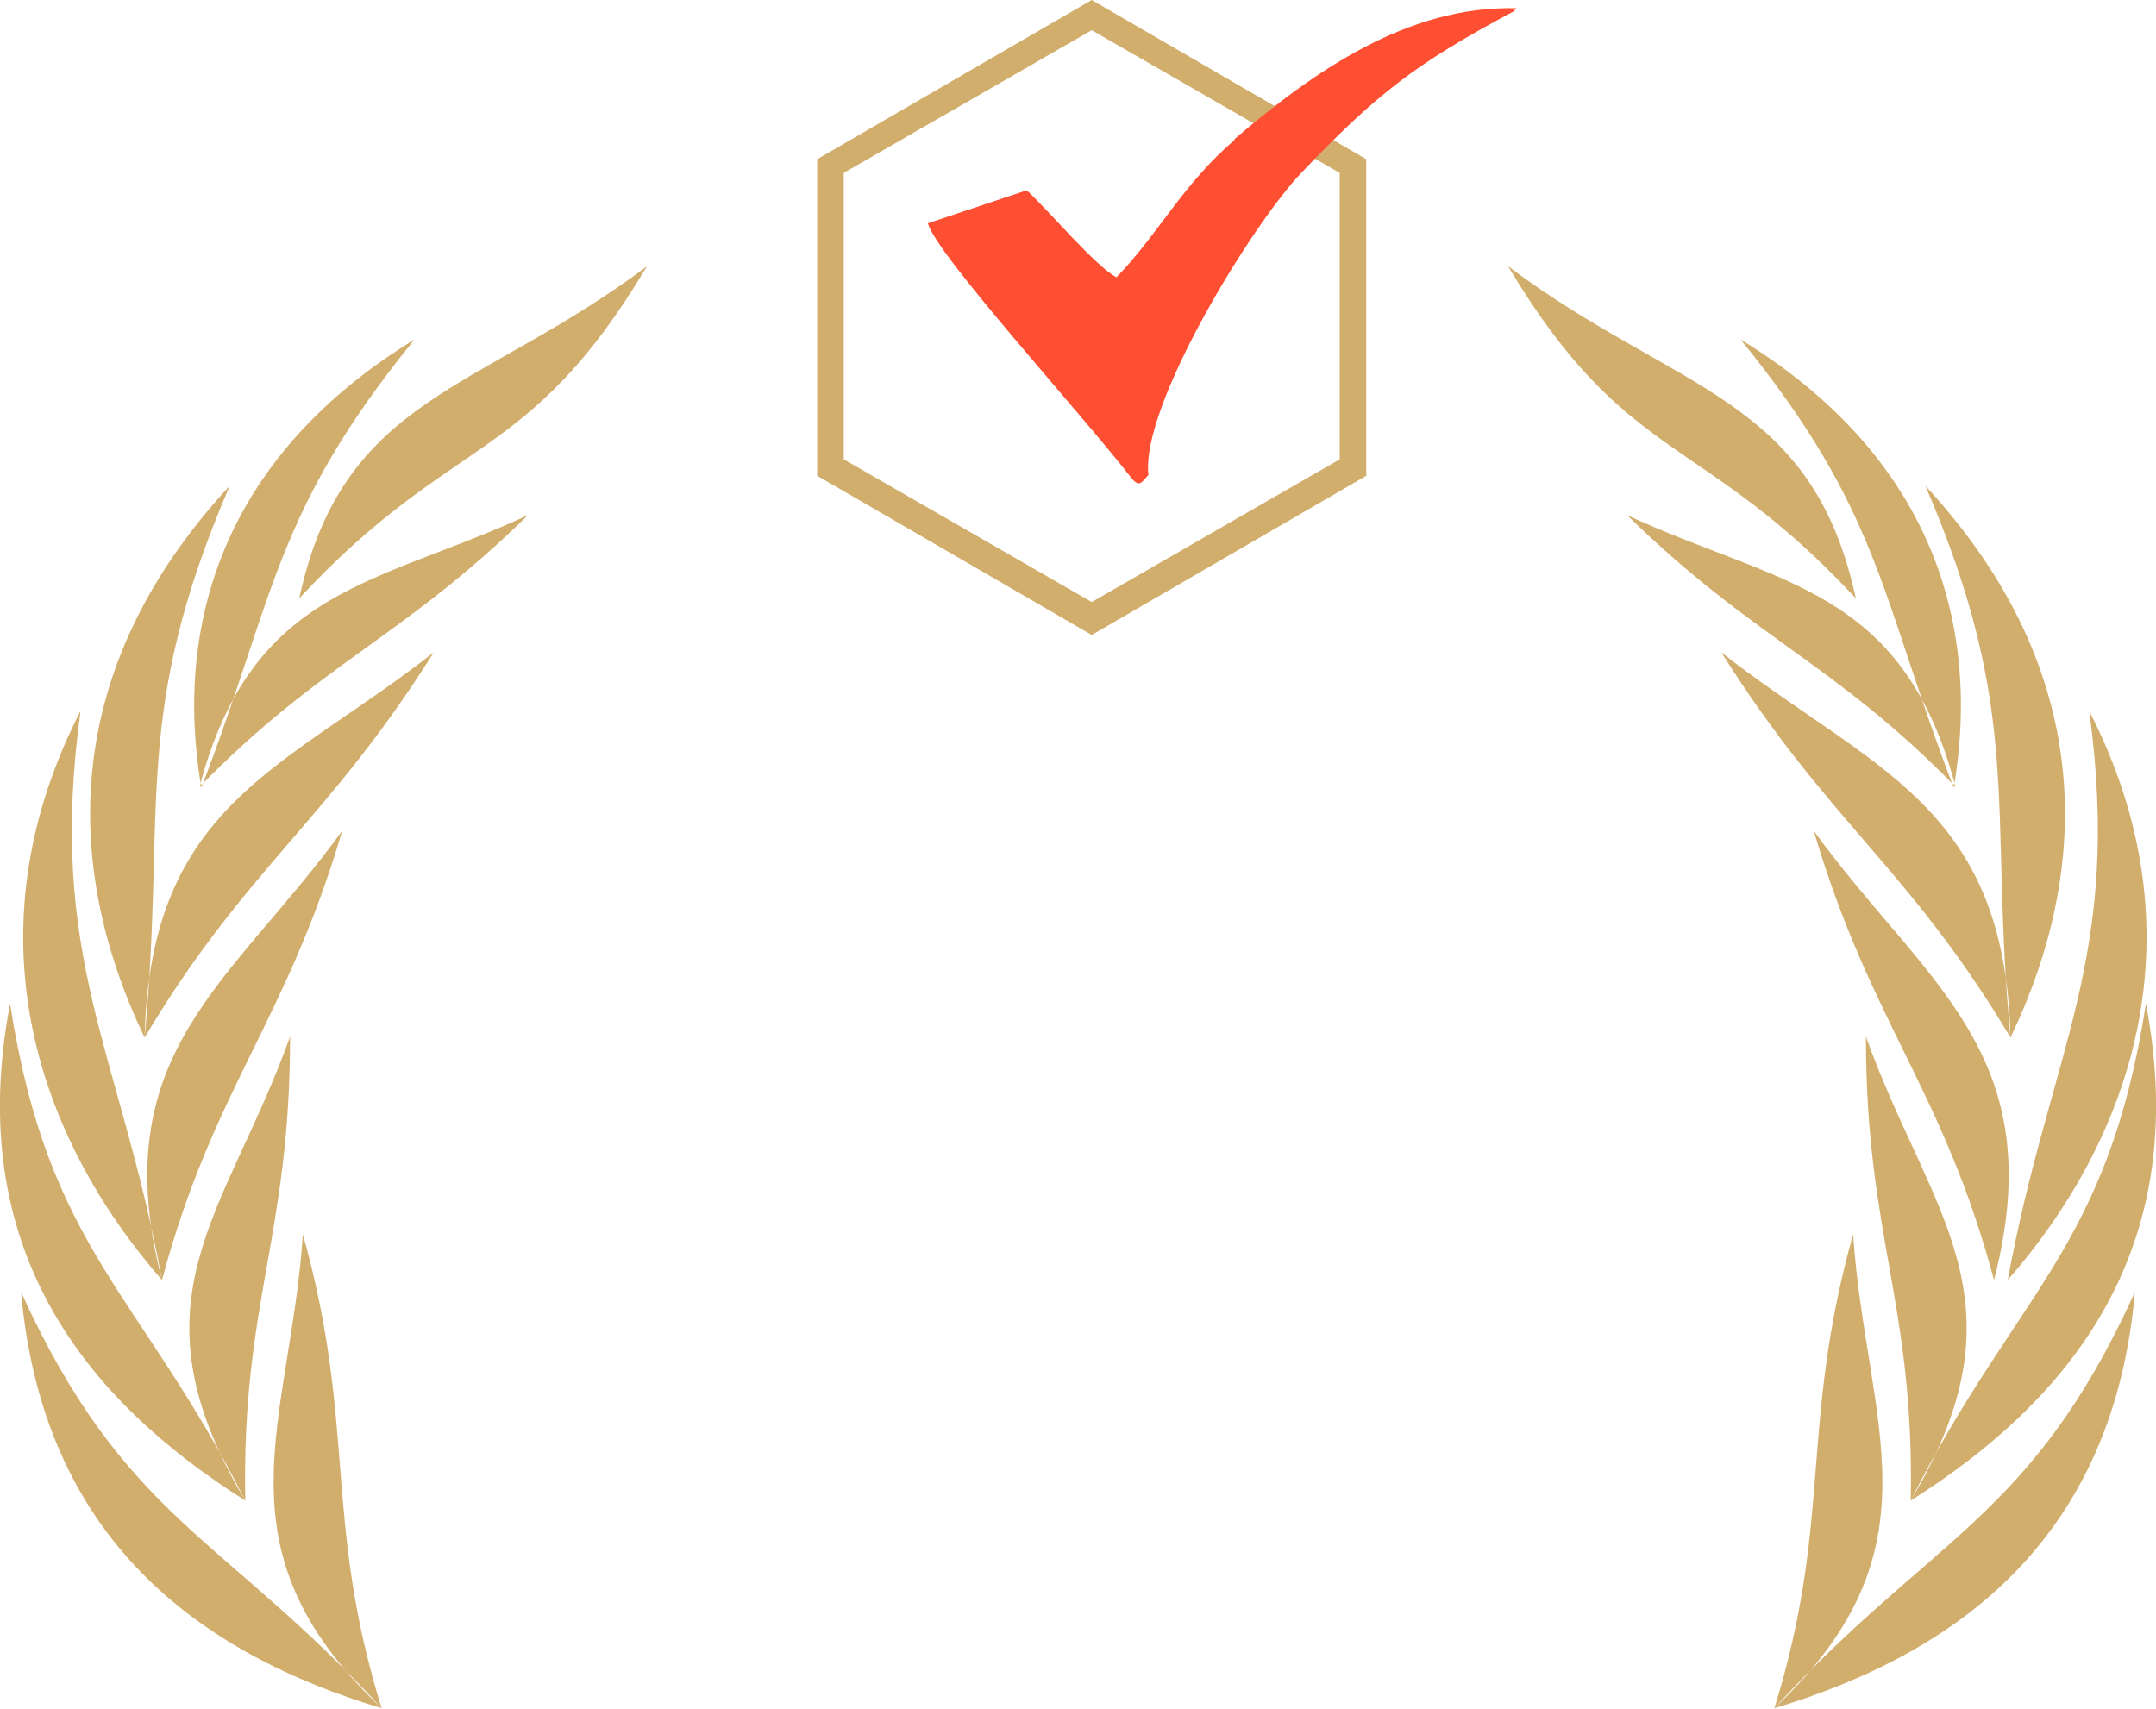
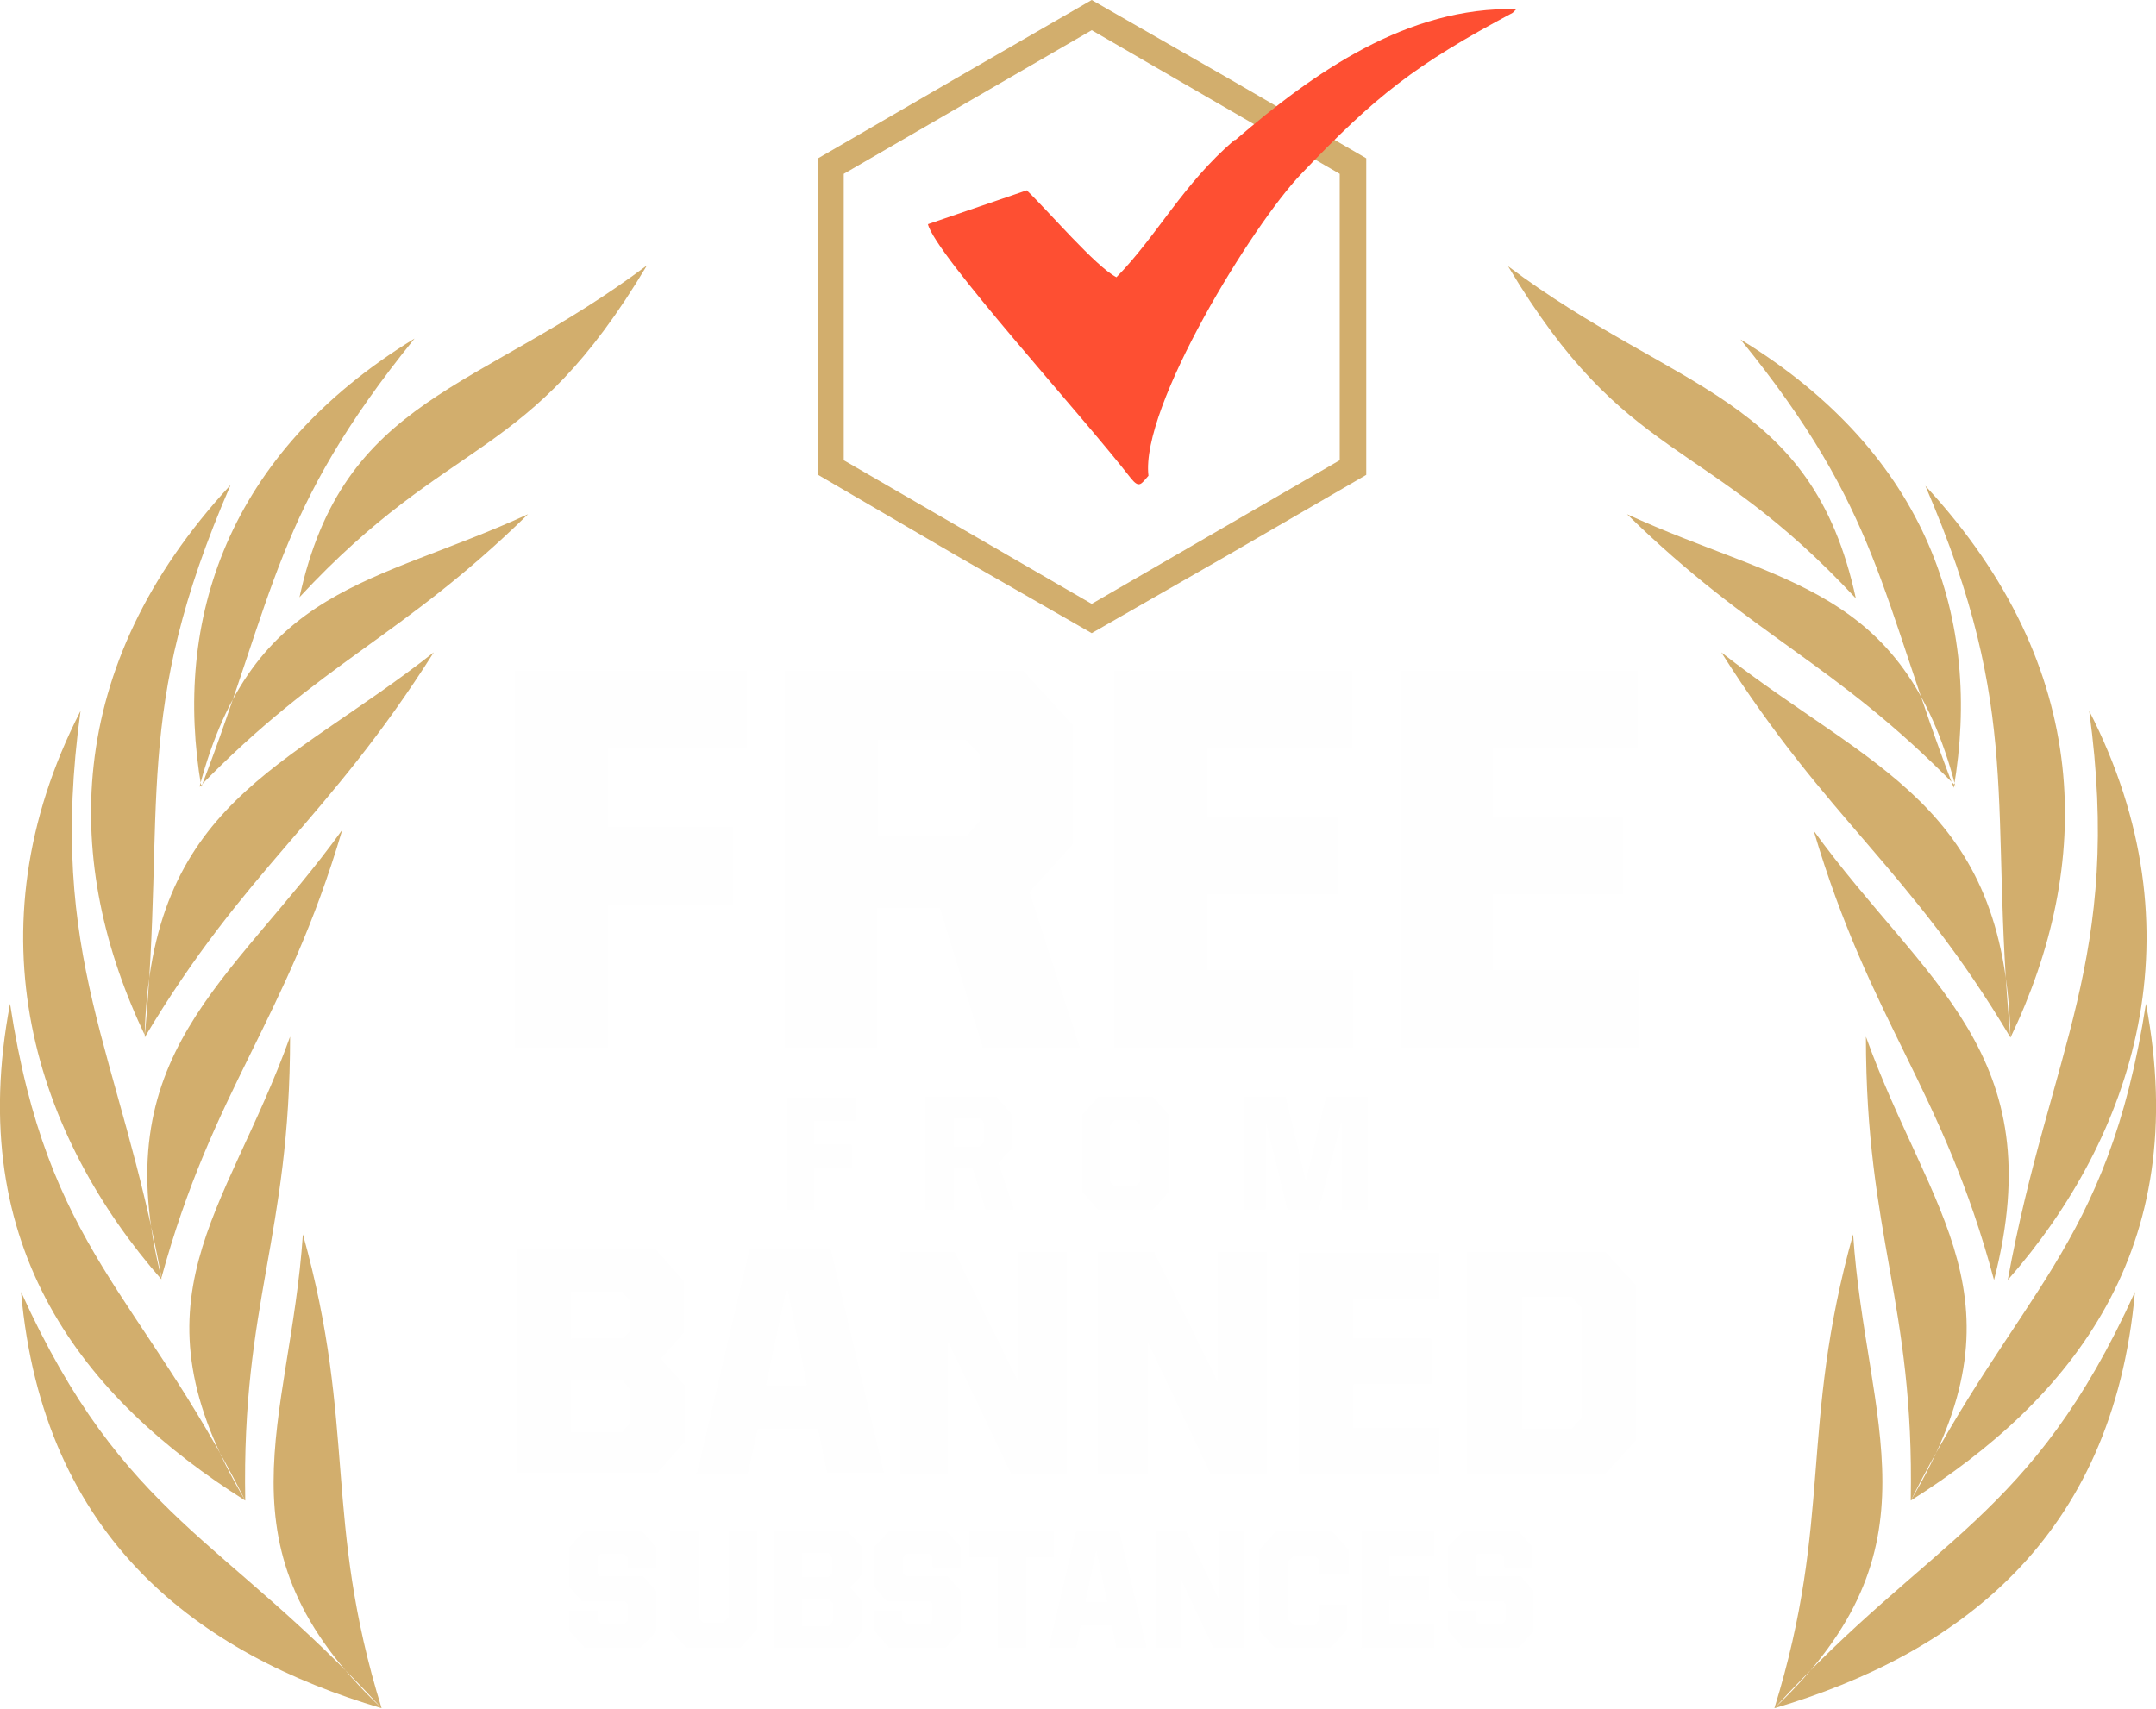
- <svg xmlns="http://www.w3.org/2000/svg" xml:space="preserve" width="100%" height="100%" version="1.1" style="shape-rendering:geometricPrecision; text-rendering:geometricPrecision; image-rendering:optimizeQuality; fill-rule:evenodd; clip-rule:evenodd" viewBox="0 0 2.356 1.867">
-   <defs>
-     <style type="text/css">
-    
-     .fil0 {fill:#D2AE6D}
-     .fil1 {fill:#FE4F32}
-     .fil2 {fill:#FEFEFE;fill-rule:nonzero}
-    
-   </style>
-   </defs>
-   <g id="Camada_x0020_1">
-     <path class="fil0" d="M0.417 1.867c-0.186,-0.176 -0.1,-0.311 -0.086,-0.518 0.059,0.211 0.022,0.311 0.086,0.518zm0 0c-0.172,-0.188 -0.281,-0.206 -0.394,-0.455 0.024,0.271 0.195,0.395 0.394,0.455zm-0.149 -0.227c-0.131,-0.22 -0.021,-0.312 0.049,-0.507 -0,0.219 -0.053,0.29 -0.049,0.507zm0 0c-0.115,-0.228 -0.215,-0.273 -0.257,-0.543 -0.051,0.267 0.081,0.432 0.257,0.543zm-0.091 -0.241c-0.064,-0.248 0.076,-0.324 0.197,-0.491 -0.062,0.21 -0.141,0.282 -0.197,0.491zm0 0c-0.046,-0.251 -0.126,-0.351 -0.089,-0.622 -0.124,0.242 -0.048,0.465 0.089,0.622zm-0.019 -0.265c0.006,-0.256 0.153,-0.293 0.316,-0.421 -0.117,0.186 -0.205,0.235 -0.316,0.421zm0 0c0.024,-0.254 -0.015,-0.352 0.093,-0.603 -0.185,0.2 -0.183,0.415 -0.093,0.603zm0.06 -0.274c0.058,-0.219 0.193,-0.22 0.359,-0.297 -0.139,0.136 -0.225,0.16 -0.359,0.297zm0.109 -0.206c0.048,-0.222 0.196,-0.225 0.38,-0.363 -0.13,0.218 -0.212,0.182 -0.38,0.363zm-0.107 0.207c0.081,-0.211 0.08,-0.302 0.233,-0.49 -0.206,0.126 -0.264,0.308 -0.233,0.49z" />
-     <path class="fil0" d="M1.939 1.867c0.186,-0.176 0.1,-0.311 0.086,-0.518 -0.059,0.211 -0.022,0.311 -0.086,0.518zm0 0c0.172,-0.188 0.281,-0.206 0.394,-0.455 -0.024,0.271 -0.195,0.395 -0.394,0.455zm0.149 -0.227c0.131,-0.22 0.021,-0.312 -0.049,-0.507 0,0.219 0.053,0.29 0.049,0.507zm0 0c0.115,-0.228 0.215,-0.273 0.257,-0.543 0.051,0.267 -0.081,0.432 -0.257,0.543zm0.091 -0.241c0.064,-0.248 -0.076,-0.324 -0.197,-0.491 0.062,0.21 0.141,0.282 0.197,0.491zm0.015 0c0.046,-0.251 0.126,-0.351 0.089,-0.622 0.124,0.242 0.048,0.465 -0.089,0.622zm0.003 -0.265c-0.006,-0.256 -0.153,-0.293 -0.316,-0.421 0.117,0.186 0.205,0.235 0.316,0.421zm0 0c-0.024,-0.254 0.015,-0.352 -0.093,-0.603 0.185,0.2 0.183,0.415 0.093,0.603zm-0.06 -0.274c-0.058,-0.219 -0.193,-0.22 -0.359,-0.297 0.139,0.136 0.225,0.16 0.359,0.297zm-0.109 -0.206c-0.048,-0.222 -0.196,-0.225 -0.38,-0.363 0.13,0.218 0.212,0.182 0.38,0.363zm0.107 0.207c-0.081,-0.211 -0.08,-0.302 -0.233,-0.49 0.206,0.126 0.264,0.308 0.233,0.49z" />
-     <path class="fil0" d="M1.193 0l0.15 0.087 0.15 0.087 0 0.173 0 0.173 -0.15 0.087 -0.15 0.087 -0.15 -0.087 -0.15 -0.087 0 -0.173 0 -0.173 0.15 -0.087 0.15 -0.087zm0 0.033l-0.271 0.156 0 0.313 0.271 0.156 0.271 -0.156 0 -0.313 -0.271 -0.156z" />
-     <path class="fil1" d="M1.349 0.153c-0.057,0.049 -0.084,0.104 -0.129,0.15 -0.023,-0.012 -0.074,-0.073 -0.098,-0.095l-0.108 0.036c0.008,0.033 0.167,0.207 0.222,0.278 0.009,0.011 0.011,0.006 0.019,-0.003 -0.009,-0.075 0.114,-0.275 0.167,-0.33 0.081,-0.085 0.124,-0.119 0.231,-0.176 0.001,-0 0.002,-0.001 0.002,-0.002 0.001,-0 0.002,-0.001 0.002,-0.002 -0.119,-0.003 -0.221,0.069 -0.308,0.143z" />
-     <path class="fil2" d="M0.563 1.145l0.101 0 0 -0.155 0.137 0 0 -0.085 -0.137 0 0 -0.087 0.152 0 0 -0.085 -0.254 0 0 0.412zm0.294 0l0.101 0 0 -0.153 0.069 0 0.047 0.153 0.106 0 -0.055 -0.17 0.047 -0.052 0 -0.131 -0.054 -0.06 -0.261 0 0 0.412zm0.101 -0.231l0 -0.105 0.097 0 0.014 0.016 0 0.072 -0.014 0.017 -0.097 0zm0.259 0.231l0.261 0 0 -0.085 -0.16 0 0 -0.082 0.143 0 0 -0.085 -0.143 0 0 -0.074 0.159 0 0 -0.085 -0.26 0 0 0.412zm0.312 0l0.261 0 0 -0.085 -0.16 0 0 -0.082 0.143 0 0 -0.085 -0.143 0 0 -0.074 0.159 0 0 -0.085 -0.26 0 0 0.412z" />
-     <path class="fil2" d="M0.565 1.61l0.154 0 0.03 -0.034 0 -0.062 -0.026 -0.029 0.025 -0.028 0 -0.057 -0.03 -0.034 -0.153 0 0 0.243zm0.06 -0.046l0 -0.055 0.057 0 0.007 0.008 0 0.038 -0.008 0.009 -0.056 0zm0 -0.1l0 -0.051 0.056 0 0.008 0.009 0 0.034 -0.007 0.008 -0.056 0zm0.136 0.147l0.057 0 0.01 -0.048 0.066 0 0.01 0.048 0.062 0 -0.058 -0.243 -0.09 0 -0.057 0.243zm0.1 -0.205l0.022 0.108 -0.045 0 0.023 -0.108zm0.123 0.205l0.053 0 0 -0.145 0.069 0.145 0.061 0 0 -0.243 -0.053 0 0 0.143 -0.07 -0.143 -0.061 0 0 0.243zm0.218 0l0.053 0 0 -0.145 0.069 0.145 0.061 0 0 -0.243 -0.053 0 0 0.143 -0.07 -0.143 -0.061 0 0 0.243zm0.218 0l0.154 0 0 -0.05 -0.094 0 0 -0.048 0.085 0 0 -0.05 -0.085 0 0 -0.044 0.094 0 0 -0.05 -0.154 0 0 0.243zm0.184 0l0.151 0 0.034 -0.037 0 -0.169 -0.034 -0.037 -0.151 0 0 0.243zm0.06 -0.049l0 -0.145 0.054 0 0.011 0.012 0 0.121 -0.011 0.012 -0.054 0z" />
-     <path class="fil2" d="M0.86 1.322l0.03 0 0 -0.046 0.041 0 0 -0.025 -0.041 0 0 -0.026 0.045 0 0 -0.025 -0.075 0 0 0.123zm0.152 0l0.03 0 0 -0.045 0.021 0 0.014 0.045 0.031 0 -0.016 -0.05 0.014 -0.015 0 -0.039 -0.016 -0.018 -0.078 0 0 0.123zm0.03 -0.069l0 -0.031 0.029 0 0.004 0.005 0 0.021 -0.004 0.005 -0.029 0zm0.157 0.069l0.06 0 0.017 -0.019 0 -0.085 -0.017 -0.019 -0.06 0 -0.017 0.019 0 0.085 0.017 0.019zm0.019 -0.025l-0.005 -0.006 0 -0.061 0.005 -0.006 0.023 0 0.005 0.006 0 0.061 -0.005 0.006 -0.023 0zm0.139 0.025l0.026 0 0 -0.097 0.024 0.097 0.034 0 0.025 -0.097 0 0.097 0.029 0 0 -0.123 -0.046 0 -0.022 0.092 -0.022 -0.092 -0.046 0 0 0.123z" />
-     <path class="fil2" d="M0.638 1.801l0.063 0 0.017 -0.018 0 -0.044 -0.014 -0.016 -0.047 0 -0.002 -0.003 0 -0.018 0.003 -0.004 0.025 0 0.004 0.004 0 0.011 0.031 0 0 -0.022 -0.016 -0.018 -0.062 0 -0.017 0.018 0 0.043 0.014 0.016 0.047 0 0.002 0.003 0 0.018 -0.003 0.004 -0.026 0 -0.004 -0.004 0 -0.011 -0.031 0 0 0.022 0.016 0.018zm0.112 0l0.06 0 0.018 -0.02 0 -0.108 -0.032 0 0 0.095 -0.006 0.006 -0.021 0 -0.006 -0.006 0 -0.095 -0.032 0 0 0.108 0.018 0.02zm0.096 0l0.081 0 0.016 -0.018 0 -0.033 -0.013 -0.015 0.013 -0.014 0 -0.03 -0.016 -0.018 -0.08 0 0 0.127zm0.032 -0.024l0 -0.029 0.03 0 0.004 0.004 0 0.02 -0.004 0.005 -0.029 0zm0 -0.053l0 -0.027 0.029 0 0.004 0.005 0 0.018 -0.004 0.004 -0.029 0zm0.094 0.077l0.063 0 0.017 -0.018 0 -0.044 -0.014 -0.016 -0.047 0 -0.002 -0.003 0 -0.018 0.003 -0.004 0.025 0 0.004 0.004 0 0.011 0.031 0 0 -0.022 -0.016 -0.018 -0.062 0 -0.017 0.018 0 0.043 0.014 0.016 0.047 0 0.002 0.003 0 0.018 -0.003 0.004 -0.026 0 -0.004 -0.004 0 -0.011 -0.031 0 0 0.022 0.016 0.018zm0.119 0l0.032 0 0 -0.099 0.031 0 0 -0.028 -0.093 0 0 0.028 0.031 0 0 0.099zm0.057 0l0.03 0 0.005 -0.025 0.034 0 0.005 0.025 0.033 0 -0.03 -0.127 -0.047 0 -0.03 0.127zm0.052 -0.107l0.012 0.057 -0.024 0 0.012 -0.057zm0.064 0.107l0.028 0 0 -0.076 0.036 0.076 0.032 0 0 -0.127 -0.028 0 0 0.075 -0.036 -0.075 -0.032 0 0 0.127zm0.13 0l0.062 0 0.018 -0.02 0 -0.027 -0.032 0 0 0.016 -0.005 0.006 -0.023 0 -0.006 -0.006 0 -0.064 0.006 -0.006 0.023 0 0.005 0.006 0 0.015 0.032 0 0 -0.027 -0.018 -0.02 -0.062 0 -0.018 0.02 0 0.088 0.018 0.02zm0.094 0l0.081 0 0 -0.026 -0.049 0 0 -0.025 0.044 0 0 -0.026 -0.044 0 0 -0.023 0.049 0 0 -0.026 -0.08 0 0 0.127zm0.11 0l0.063 0 0.017 -0.018 0 -0.044 -0.014 -0.016 -0.047 0 -0.002 -0.003 0 -0.018 0.003 -0.004 0.025 0 0.004 0.004 0 0.011 0.031 0 0 -0.022 -0.016 -0.018 -0.062 0 -0.017 0.018 0 0.043 0.014 0.016 0.047 0 0.002 0.003 0 0.018 -0.003 0.004 -0.026 0 -0.004 -0.004 0 -0.011 -0.031 0 0 0.022 0.016 0.018z" />
-   </g>
+ <svg xmlns="http://www.w3.org/2000/svg" width="100%" height="100%" fill-rule="evenodd" clip-rule="evenodd" image-rendering="optimizeQuality" shape-rendering="geometricPrecision" text-rendering="geometricPrecision" version="1.1" viewBox="0 0 2.356 1.867" xml:space="preserve">
+   <path fill="#d2ae6d" d="M.417 1.867c-.186-.176-.1-.311-.086-.518.059.211.022.311.086.518zm0 0c-.172-.188-.281-.206-.394-.455.024.271.195.396.394.455zM.268 1.64c-.131-.22-.021-.312.049-.507-0.0.219-.053.29-.049.507zm0 0C.153 1.412.052 1.367.011 1.097c-.051.268.081.432.257.543zm-.091-.241C.113 1.151.253 1.075.374.907c-.062.21-.141.282-.198.491zm0 0C.131 1.148.051 1.048.088.777c-.124.242-.048.466.089.622zm-.019-.265C.164.877.312.841.474.713c-.117.185-.205.235-.316.421zm0 0C.182.879.143.781.252.53c-.185.2-.183.415-.093.603zm.06-.274C.276.64.41.639.577.562.438.698.352.722.218.86zm.109-.206C.375.432.522.429.707.29c-.13.218-.212.182-.38.363zM.22.86C.301.649.3.559.453.37.247.496.189.679.22.86zm1.719 1.007c.186-.176.1-.311.086-.518-.059.211-.022.311-.086.518zm0 0c.172-.188.281-.206.394-.455-.024.271-.195.396-.394.455zm.149-.227c.131-.22.021-.312-.049-.507 0.0.219.053.29.049.507zm0 0c.115-.228.215-.273.257-.543.051.268-.081.432-.257.543zm.091-.241c.064-.248-.076-.324-.197-.491.062.21.141.282.197.491zm.015 0c.046-.251.126-.351.089-.622.124.242.048.466-.089.622zm.003-.265c-.006-.256-.153-.293-.316-.421.117.185.205.235.316.421zm0 0c-.024-.254.015-.352-.093-.603.185.2.183.415.093.603zm-.06-.274C2.08.64 1.945.639 1.778.562c.139.136.225.16.359.297zm-.109-.206c-.048-.222-.196-.225-.38-.363.13.218.212.182.38.363zm.107.207c-.081-.211-.08-.302-.233-.49.206.126.264.308.233.49zM1.193 0l.15.086.15.087v.346l-.15.087-.15.086-.15-.086L.894.519v-.346l.15-.087L1.193 0zm0 .033l-.271.157v.313l.271.157.271-.157V.19l-.271-.157z" />
+   <path fill="#fe4f32" d="M1.349.153c-.057.049-.084.104-.129.15-.023-.012-.074-.072-.098-.095L1.014.245c.008.033.167.207.222.278.009.011.011.006.019-.003-.009-.075.114-.275.167-.33.081-.085.124-.119.231-.176l.002-.002.002-.002c-.119-.003-.221.069-.307.143z" />
+   <path fill="#fefefe" fill-rule="nonzero" d="M.563 1.145h.101V.989H.801V.904H.664V.818h.152V.733H.563v.412zm.294 0h.101V.992h.069l.047.153h.106L1.125.975l.047-.052V.792L1.118.733H.858v.412zM.959.914V.809h.097l.015.016v.072L1.056.914H.959zm.259.231h.261v-.085h-.16V.977h.143V.892h-.143V.818h.159V.733h-.26v.412zm.312 0h.261v-.085h-.16V.977h.143V.892h-.143V.818h.159V.733H1.53v.412zm-.966.465h.154l.03-.034v-.062l-.026-.029.025-.028V1.4l-.03-.034H.565v.243zm.06-.046v-.055h.057l.007.009v.038l-.008.009h-.056zm0-.1V1.412h.056l.008.009v.034l-.007.008h-.056zm.136.147h.057L.828 1.562h.066l.01.048h.062L.908 1.366H.819l-.057.243zm.1-.205l.022.108h-.045l.023-.108zm.123.205h.053v-.145l.069.145h.061v-.243h-.053v.143l-.07-.143H.984v.243zm.218 0h.053v-.145l.069.145h.061v-.243h-.053v.143l-.07-.143h-.061v.243zm.218 0h.154v-.05h-.094v-.048h.085v-.05h-.085v-.044h.094v-.05h-.154v.243zm.184 0h.151l.034-.037v-.169l-.034-.037h-.151v.243zm.06-.049v-.145h.054l.011.012v.121l-.011.012H1.665zM.86 1.322h.03V1.276h.041v-.025H.89v-.026h.045v-.025H.86v.123zm.152 0h.03v-.045h.021l.014.045h.031l-.017-.051.014-.015v-.039l-.016-.018h-.078v.123zm.03-.069v-.031h.029l.004.005v.021l-.004.005h-.029zm.157.069H1.26l.017-.019v-.085l-.017-.019h-.06l-.017.019v.085l.017.019zm.019-.025l-.005-.006v-.061l.005-.006h.023l.005.006v.061l-.005.006h-.023zm.139.025h.026v-.097l.024.097h.034l.025-.097v.097h.029v-.123h-.046l-.022.092-.022-.092h-.046v.123zm-.72.479h.063l.017-.018v-.044l-.014-.016H.656l-.003-.003v-.018l.003-.004H.682l.004.004v.011h.031v-.022L.701 1.673H.639l-.017.018v.043l.014.016h.047l.003.003v.018l-.003.004h-.026l-.004-.004v-.011H.622v.022l.016.018zm.112 0h.06l.018-.02v-.108H.796v.095l-.006.006H.769l-.006-.006v-.095H.732v.108l.018.02zm.096 0h.081l.016-.018v-.033l-.013-.015.013-.014v-.03l-.016-.018H.846v.127zm.031-.024v-.029h.03l.004.004v.02l-.004.005H.877zm0-.053v-.027h.029l.004.005v.018l-.004.004H.877zm.094.077h.063l.017-.018v-.044l-.014-.016H.99l-.003-.003v-.018l.003-.004h.025l.004.004v.011h.031v-.022l-.016-.018H.972l-.017.018v.043l.014.016h.047l.003.003v.018l-.003.004h-.026l-.004-.004v-.011H.955v.022l.016.018zm.119 0h.032v-.099h.031v-.028h-.093v.028H1.09v.099zm.057 0h.03l.005-.025h.034l.005.025h.033l-.03-.128h-.047l-.03.128zm.052-.107l.012.057h-.024l.012-.057zm.064.107h.028v-.076l.036.076H1.36v-.128h-.028v.075l-.036-.075h-.032v.128zm.13 0h.062l.018-.02v-.027H1.442v.016l-.005.006h-.023l-.006-.006v-.064l.006-.006h.023l.005.006v.015h.032v-.027l-.018-.02H1.394l-.018.02v.088l.018.02zm.094 0h.081v-.026h-.049V1.749h.044v-.026h-.044v-.023h.049v-.026H1.488v.128zm.11 0h.063l.017-.018v-.044l-.014-.016h-.047l-.003-.003v-.018l.003-.004h.025l.004.004v.011h.031v-.022l-.016-.018H1.599l-.017.018v.043l.014.016h.047l.002.003v.018l-.003.004h-.026l-.004-.004v-.011H1.582v.022l.016.018z" />
</svg>
